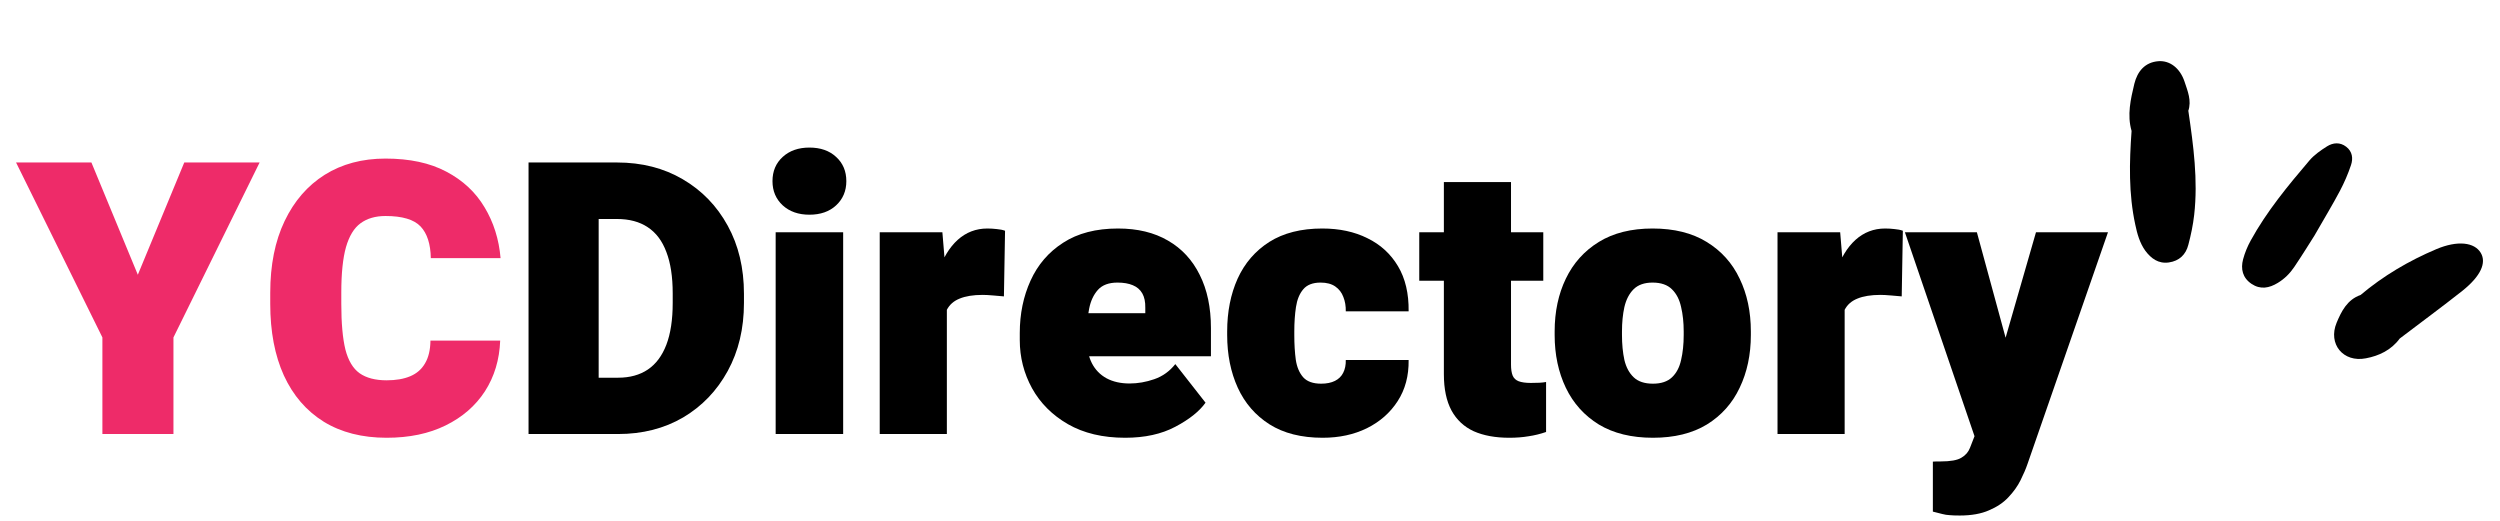
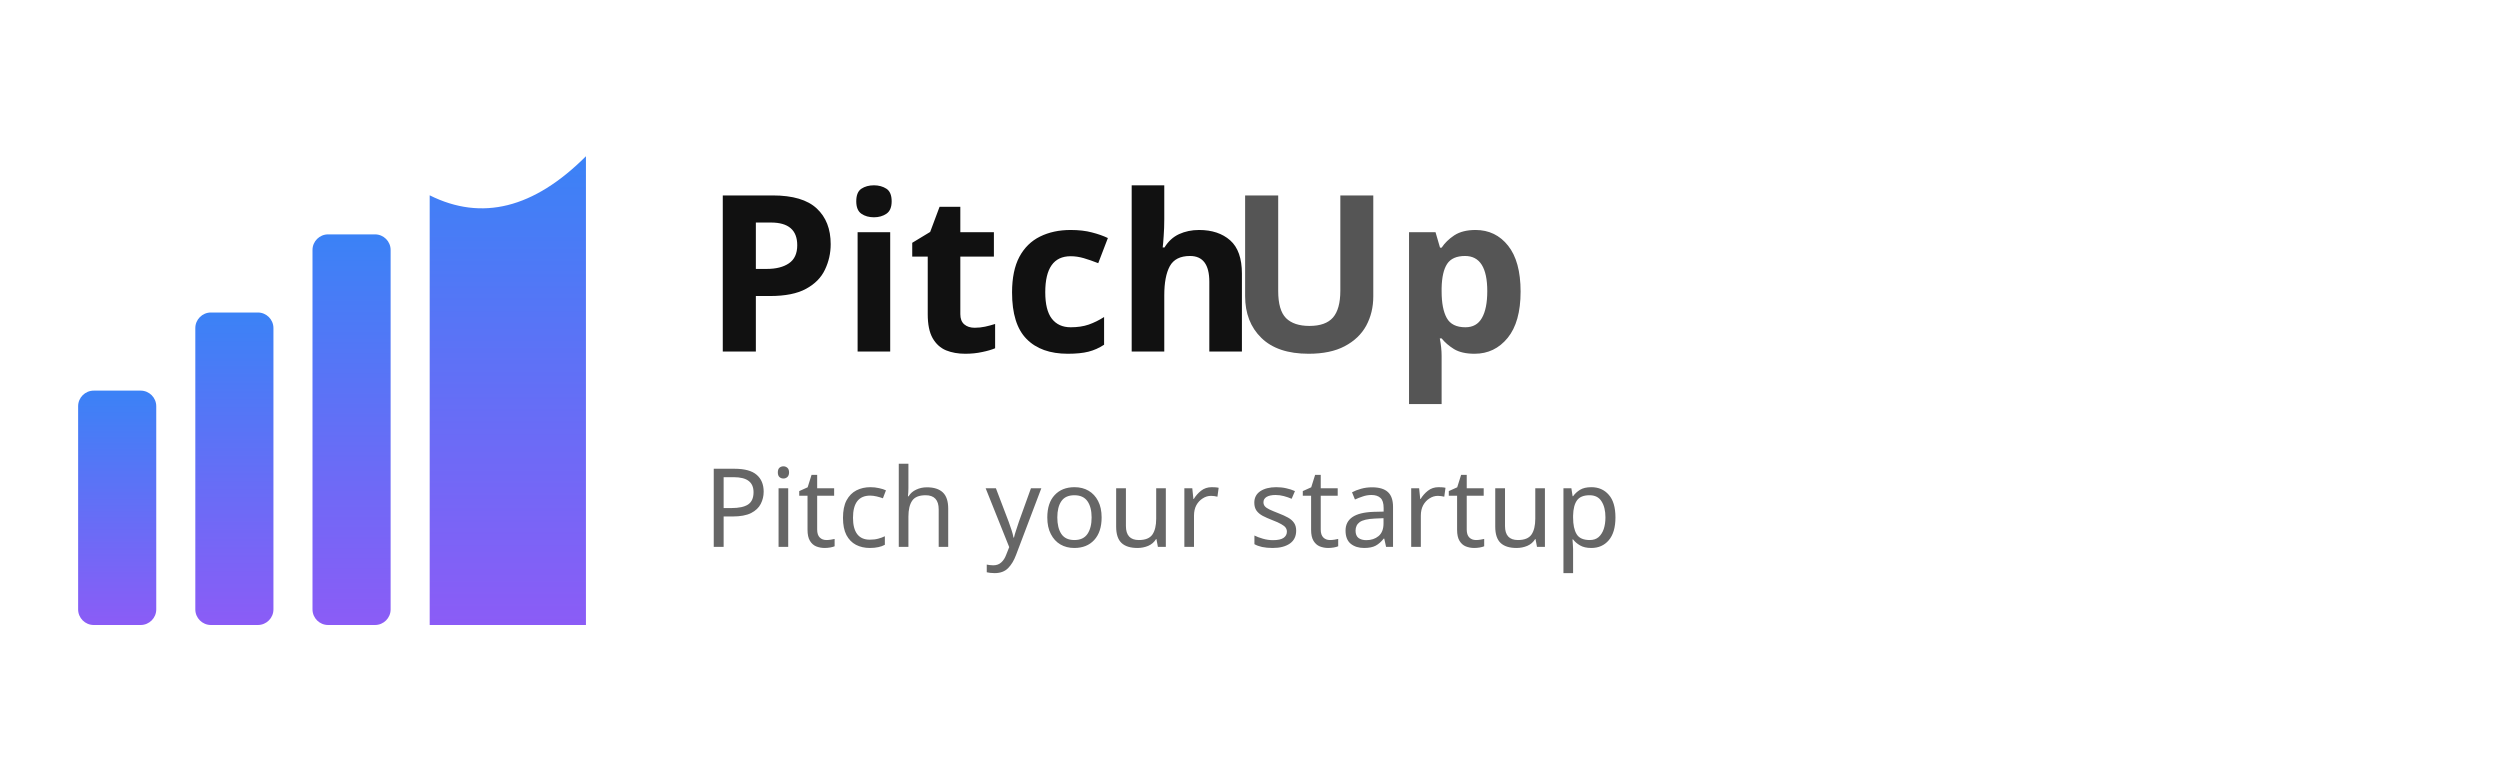
- <svg xmlns="http://www.w3.org/2000/svg" width="144" height="30" viewBox="0 0 144 30" fill="none">
-   <path d="M7.939 15.826L10.614 9.359H14.954L9.991 19.436V25H5.898V19.436L0.925 9.359H5.265L7.939 15.826Z" fill="#EE2B69" />
-   <path d="M28.811 19.618C28.769 20.721 28.475 21.695 27.931 22.54C27.386 23.378 26.631 24.033 25.664 24.506C24.704 24.979 23.573 25.215 22.27 25.215C20.859 25.215 19.652 24.907 18.649 24.291C17.647 23.668 16.881 22.78 16.351 21.627C15.828 20.474 15.566 19.099 15.566 17.502V16.868C15.566 15.264 15.842 13.885 16.394 12.732C16.945 11.579 17.715 10.691 18.703 10.068C19.699 9.445 20.866 9.134 22.205 9.134C23.594 9.134 24.762 9.384 25.707 9.886C26.66 10.387 27.394 11.071 27.909 11.938C28.432 12.804 28.74 13.782 28.833 14.87H24.815C24.801 14.054 24.604 13.445 24.225 13.044C23.845 12.643 23.172 12.442 22.205 12.442C21.625 12.442 21.145 12.582 20.766 12.861C20.393 13.133 20.114 13.592 19.928 14.236C19.749 14.874 19.659 15.744 19.659 16.847V17.502C19.659 18.612 19.738 19.489 19.895 20.134C20.06 20.771 20.332 21.226 20.712 21.498C21.099 21.77 21.618 21.906 22.27 21.906C22.807 21.906 23.261 21.828 23.634 21.67C24.006 21.512 24.289 21.265 24.482 20.929C24.683 20.592 24.787 20.155 24.794 19.618H28.811Z" fill="#EE2B69" />
-   <path d="M32.152 25V21.756H35.601C36.281 21.756 36.854 21.598 37.319 21.283C37.785 20.968 38.139 20.492 38.383 19.855C38.626 19.217 38.748 18.415 38.748 17.448V16.9C38.748 15.941 38.626 15.146 38.383 14.516C38.147 13.878 37.788 13.402 37.309 13.087C36.836 12.772 36.245 12.614 35.536 12.614H32.088V9.359H35.536C36.968 9.359 38.232 9.682 39.328 10.326C40.431 10.971 41.294 11.862 41.917 13.001C42.54 14.133 42.852 15.44 42.852 16.922V17.448C42.852 18.924 42.54 20.23 41.917 21.369C41.294 22.508 40.438 23.399 39.35 24.044C38.261 24.681 37.011 25 35.601 25H32.152ZM34.483 25H30.444V9.359H34.483V25Z" fill="black" />
-   <path d="M46.622 8.5C47.259 8.5 47.772 8.679 48.158 9.037C48.552 9.395 48.749 9.861 48.749 10.434C48.749 10.999 48.552 11.465 48.158 11.83C47.772 12.188 47.259 12.367 46.622 12.367C45.992 12.367 45.48 12.188 45.086 11.83C44.692 11.465 44.495 10.999 44.495 10.434C44.495 9.861 44.692 9.395 45.086 9.037C45.48 8.679 45.992 8.5 46.622 8.5ZM48.566 25H44.678V13.377H48.566V25Z" fill="black" />
-   <path d="M54.539 25H50.672V13.377H54.281L54.539 16.481V25ZM57.826 17.072C57.676 17.058 57.472 17.04 57.214 17.019C56.963 16.997 56.759 16.986 56.602 16.986C56.057 16.986 55.613 17.058 55.27 17.201C54.933 17.337 54.69 17.552 54.539 17.846C54.389 18.139 54.317 18.526 54.324 19.006L53.648 18.426C53.648 17.373 53.78 16.453 54.045 15.665C54.31 14.87 54.682 14.254 55.162 13.817C55.649 13.38 56.218 13.162 56.87 13.162C57.049 13.162 57.228 13.173 57.407 13.194C57.593 13.209 57.755 13.241 57.891 13.291L57.826 17.072Z" fill="black" />
-   <path d="M64.809 25.215C63.52 25.215 62.42 24.953 61.511 24.431C60.608 23.908 59.921 23.22 59.448 22.368C58.976 21.509 58.739 20.581 58.739 19.586V19.189C58.739 18.078 58.947 17.069 59.362 16.159C59.778 15.242 60.404 14.516 61.242 13.979C62.08 13.434 63.133 13.162 64.4 13.162C65.525 13.162 66.484 13.395 67.279 13.86C68.074 14.319 68.683 14.977 69.106 15.837C69.535 16.689 69.75 17.71 69.75 18.898V20.52H60.19V18.039H65.969V17.727C65.976 17.391 65.919 17.115 65.797 16.9C65.675 16.686 65.493 16.528 65.249 16.428C65.013 16.328 64.719 16.277 64.368 16.277C63.867 16.277 63.491 16.417 63.24 16.696C62.99 16.976 62.821 17.337 62.735 17.781C62.649 18.218 62.606 18.687 62.606 19.189V19.586C62.606 20.102 62.703 20.549 62.897 20.929C63.09 21.301 63.369 21.588 63.734 21.788C64.107 21.989 64.551 22.089 65.066 22.089C65.539 22.089 66.012 22.006 66.484 21.842C66.964 21.677 67.369 21.387 67.698 20.972L69.439 23.195C69.08 23.697 68.5 24.159 67.698 24.581C66.903 25.004 65.94 25.215 64.809 25.215Z" fill="black" />
-   <path d="M76.185 25.215C74.96 25.215 73.939 24.957 73.123 24.441C72.314 23.926 71.705 23.224 71.297 22.336C70.889 21.441 70.685 20.427 70.685 19.296V19.092C70.685 17.96 70.885 16.947 71.286 16.052C71.694 15.157 72.303 14.451 73.112 13.935C73.929 13.42 74.946 13.162 76.163 13.162C77.151 13.162 78.018 13.348 78.763 13.721C79.515 14.086 80.102 14.623 80.524 15.332C80.947 16.041 81.151 16.908 81.137 17.932H77.517C77.524 17.631 77.477 17.355 77.377 17.105C77.284 16.854 77.13 16.653 76.915 16.503C76.7 16.352 76.417 16.277 76.066 16.277C75.615 16.277 75.282 16.406 75.067 16.664C74.853 16.915 74.713 17.255 74.648 17.685C74.584 18.107 74.552 18.576 74.552 19.092V19.296C74.552 19.826 74.58 20.302 74.638 20.725C74.702 21.147 74.845 21.484 75.067 21.734C75.289 21.978 75.633 22.1 76.099 22.1C76.414 22.1 76.679 22.046 76.894 21.939C77.108 21.831 77.266 21.677 77.366 21.477C77.474 21.269 77.524 21.022 77.517 20.735H81.137C81.151 21.645 80.94 22.436 80.503 23.109C80.073 23.775 79.482 24.295 78.731 24.667C77.986 25.032 77.137 25.215 76.185 25.215Z" fill="black" />
-   <path d="M88.893 16.17H81.749V13.377H88.893V16.17ZM87.034 10.487V20.993C87.034 21.265 87.066 21.48 87.131 21.638C87.195 21.788 87.31 21.895 87.475 21.96C87.647 22.024 87.879 22.057 88.173 22.057C88.373 22.057 88.542 22.053 88.678 22.046C88.814 22.039 88.939 22.024 89.054 22.003V24.882C88.724 24.996 88.388 25.079 88.044 25.129C87.707 25.186 87.338 25.215 86.938 25.215C86.135 25.215 85.451 25.09 84.886 24.839C84.327 24.581 83.901 24.184 83.607 23.646C83.314 23.102 83.167 22.404 83.167 21.552V10.487H87.034Z" fill="black" />
-   <path d="M89.548 19.092C89.548 17.953 89.763 16.94 90.192 16.052C90.622 15.157 91.256 14.451 92.094 13.935C92.932 13.42 93.963 13.162 95.188 13.162C96.426 13.162 97.465 13.42 98.303 13.935C99.148 14.451 99.782 15.157 100.204 16.052C100.634 16.94 100.849 17.953 100.849 19.092V19.296C100.849 20.427 100.634 21.441 100.204 22.336C99.782 23.231 99.151 23.936 98.314 24.452C97.476 24.961 96.441 25.215 95.209 25.215C93.977 25.215 92.939 24.961 92.094 24.452C91.256 23.936 90.622 23.231 90.192 22.336C89.763 21.441 89.548 20.427 89.548 19.296V19.092ZM93.426 19.296C93.426 19.826 93.472 20.306 93.565 20.735C93.666 21.158 93.845 21.491 94.103 21.734C94.36 21.978 94.729 22.1 95.209 22.1C95.682 22.1 96.047 21.978 96.305 21.734C96.562 21.491 96.738 21.158 96.831 20.735C96.931 20.306 96.981 19.826 96.981 19.296V19.092C96.981 18.576 96.931 18.107 96.831 17.685C96.738 17.255 96.562 16.915 96.305 16.664C96.047 16.406 95.674 16.277 95.188 16.277C94.715 16.277 94.35 16.406 94.092 16.664C93.841 16.915 93.666 17.255 93.565 17.685C93.472 18.107 93.426 18.576 93.426 19.092V19.296Z" fill="black" />
-   <path d="M106.252 25H102.385V13.377H105.994L106.252 16.481V25ZM109.539 17.072C109.389 17.058 109.185 17.04 108.927 17.019C108.676 16.997 108.472 16.986 108.314 16.986C107.77 16.986 107.326 17.058 106.982 17.201C106.646 17.337 106.402 17.552 106.252 17.846C106.102 18.139 106.03 18.526 106.037 19.006L105.36 18.426C105.36 17.373 105.493 16.453 105.758 15.665C106.023 14.87 106.395 14.254 106.875 13.817C107.362 13.38 107.931 13.162 108.583 13.162C108.762 13.162 108.941 13.173 109.12 13.194C109.306 13.209 109.467 13.241 109.604 13.291L109.539 17.072Z" fill="black" />
-   <path d="M117.273 13.377H121.42L116.79 26.708C116.69 27.002 116.554 27.32 116.382 27.664C116.21 28.008 115.977 28.334 115.684 28.642C115.397 28.95 115.025 29.2 114.566 29.394C114.115 29.594 113.553 29.694 112.88 29.694C112.636 29.694 112.443 29.687 112.3 29.673C112.157 29.666 112.017 29.644 111.881 29.608C111.745 29.573 111.562 29.526 111.333 29.469V26.59C111.419 26.59 111.491 26.586 111.548 26.579C111.612 26.579 111.688 26.579 111.773 26.579C112.346 26.579 112.747 26.508 112.977 26.364C113.213 26.228 113.378 26.038 113.471 25.795L114.33 23.593L117.273 13.377ZM115.995 21.186L116.393 25.505L113.814 25.365L109.722 13.377H113.868L115.995 21.186Z" fill="black" />
-   <path d="M142.893 14.566C143.23 15.136 142.9 15.898 141.831 16.753C140.646 17.69 139.426 18.584 138.224 19.5C137.738 20.163 137.033 20.497 136.273 20.639C134.97 20.894 134.08 19.814 134.589 18.591C134.865 17.93 135.202 17.257 135.967 16.992C137.28 15.886 138.755 15.018 140.331 14.352C141.563 13.831 142.53 13.957 142.893 14.566Z" fill="black" />
-   <path d="M134.039 8.429C133.672 8.661 133.296 8.921 133.018 9.249C131.783 10.701 130.566 12.171 129.642 13.852C129.455 14.19 129.303 14.559 129.203 14.932C129.053 15.495 129.174 16.006 129.689 16.351C130.199 16.692 130.702 16.599 131.201 16.295C131.586 16.062 131.898 15.75 132.144 15.386C132.609 14.699 133.043 13.991 133.311 13.571C133.915 12.52 134.371 11.767 134.782 10.99C135.032 10.517 135.246 10.019 135.417 9.511C135.546 9.128 135.502 8.728 135.14 8.452C134.786 8.179 134.387 8.212 134.039 8.429Z" fill="black" />
-   <path d="M125.829 4.701C126.006 5.243 126.249 5.796 126.043 6.396L126.051 6.401C126.341 8.386 126.612 10.368 126.385 12.377C126.32 12.953 126.199 13.535 126.049 14.097C125.906 14.665 125.527 15.03 124.927 15.117C124.327 15.204 123.9 14.89 123.564 14.434C123.249 13.993 123.103 13.47 122.992 12.939C122.605 11.155 122.648 9.352 122.779 7.543C122.512 6.619 122.727 5.71 122.939 4.821C123.116 4.118 123.541 3.584 124.332 3.524C124.979 3.479 125.567 3.917 125.829 4.701Z" fill="black" />
+ <svg xmlns="http://www.w3.org/2000/svg" width="320" height="100" viewBox="0 0 320 100">
+   <defs>
+     <linearGradient id="grad" x1="0%" y1="0%" x2="0%" y2="100%">
+       <stop offset="0%" style="stop-color:#3B82F6;stop-opacity:1" />
+       <stop offset="100%" style="stop-color:#8B5CF6;stop-opacity:1" />
+     </linearGradient>
+   </defs>
+   <g transform="translate(0, 20)">
+     <rect x="10" y="30" width="10" height="30" rx="2" fill="url(#grad)" />
+     <rect x="25" y="20" width="10" height="40" rx="2" fill="url(#grad)" />
+     <rect x="40" y="10" width="10" height="50" rx="2" fill="url(#grad)" />
+     <path d="M55 60 L55 5 Q65 10 75 0 L75 60 Z" fill="url(#grad)" />
+   </g>
+   <text x="90" y="45" font-family="sans-serif" font-size="28" font-weight="bold" fill="#111">Pitch</text>
+   <text x="157" y="45" font-family="sans-serif" font-size="28" font-weight="bold" fill="#555">Up</text>
+   <text x="90" y="70" font-family="sans-serif" font-size="14" fill="#666">Pitch your startup</text>
</svg>
